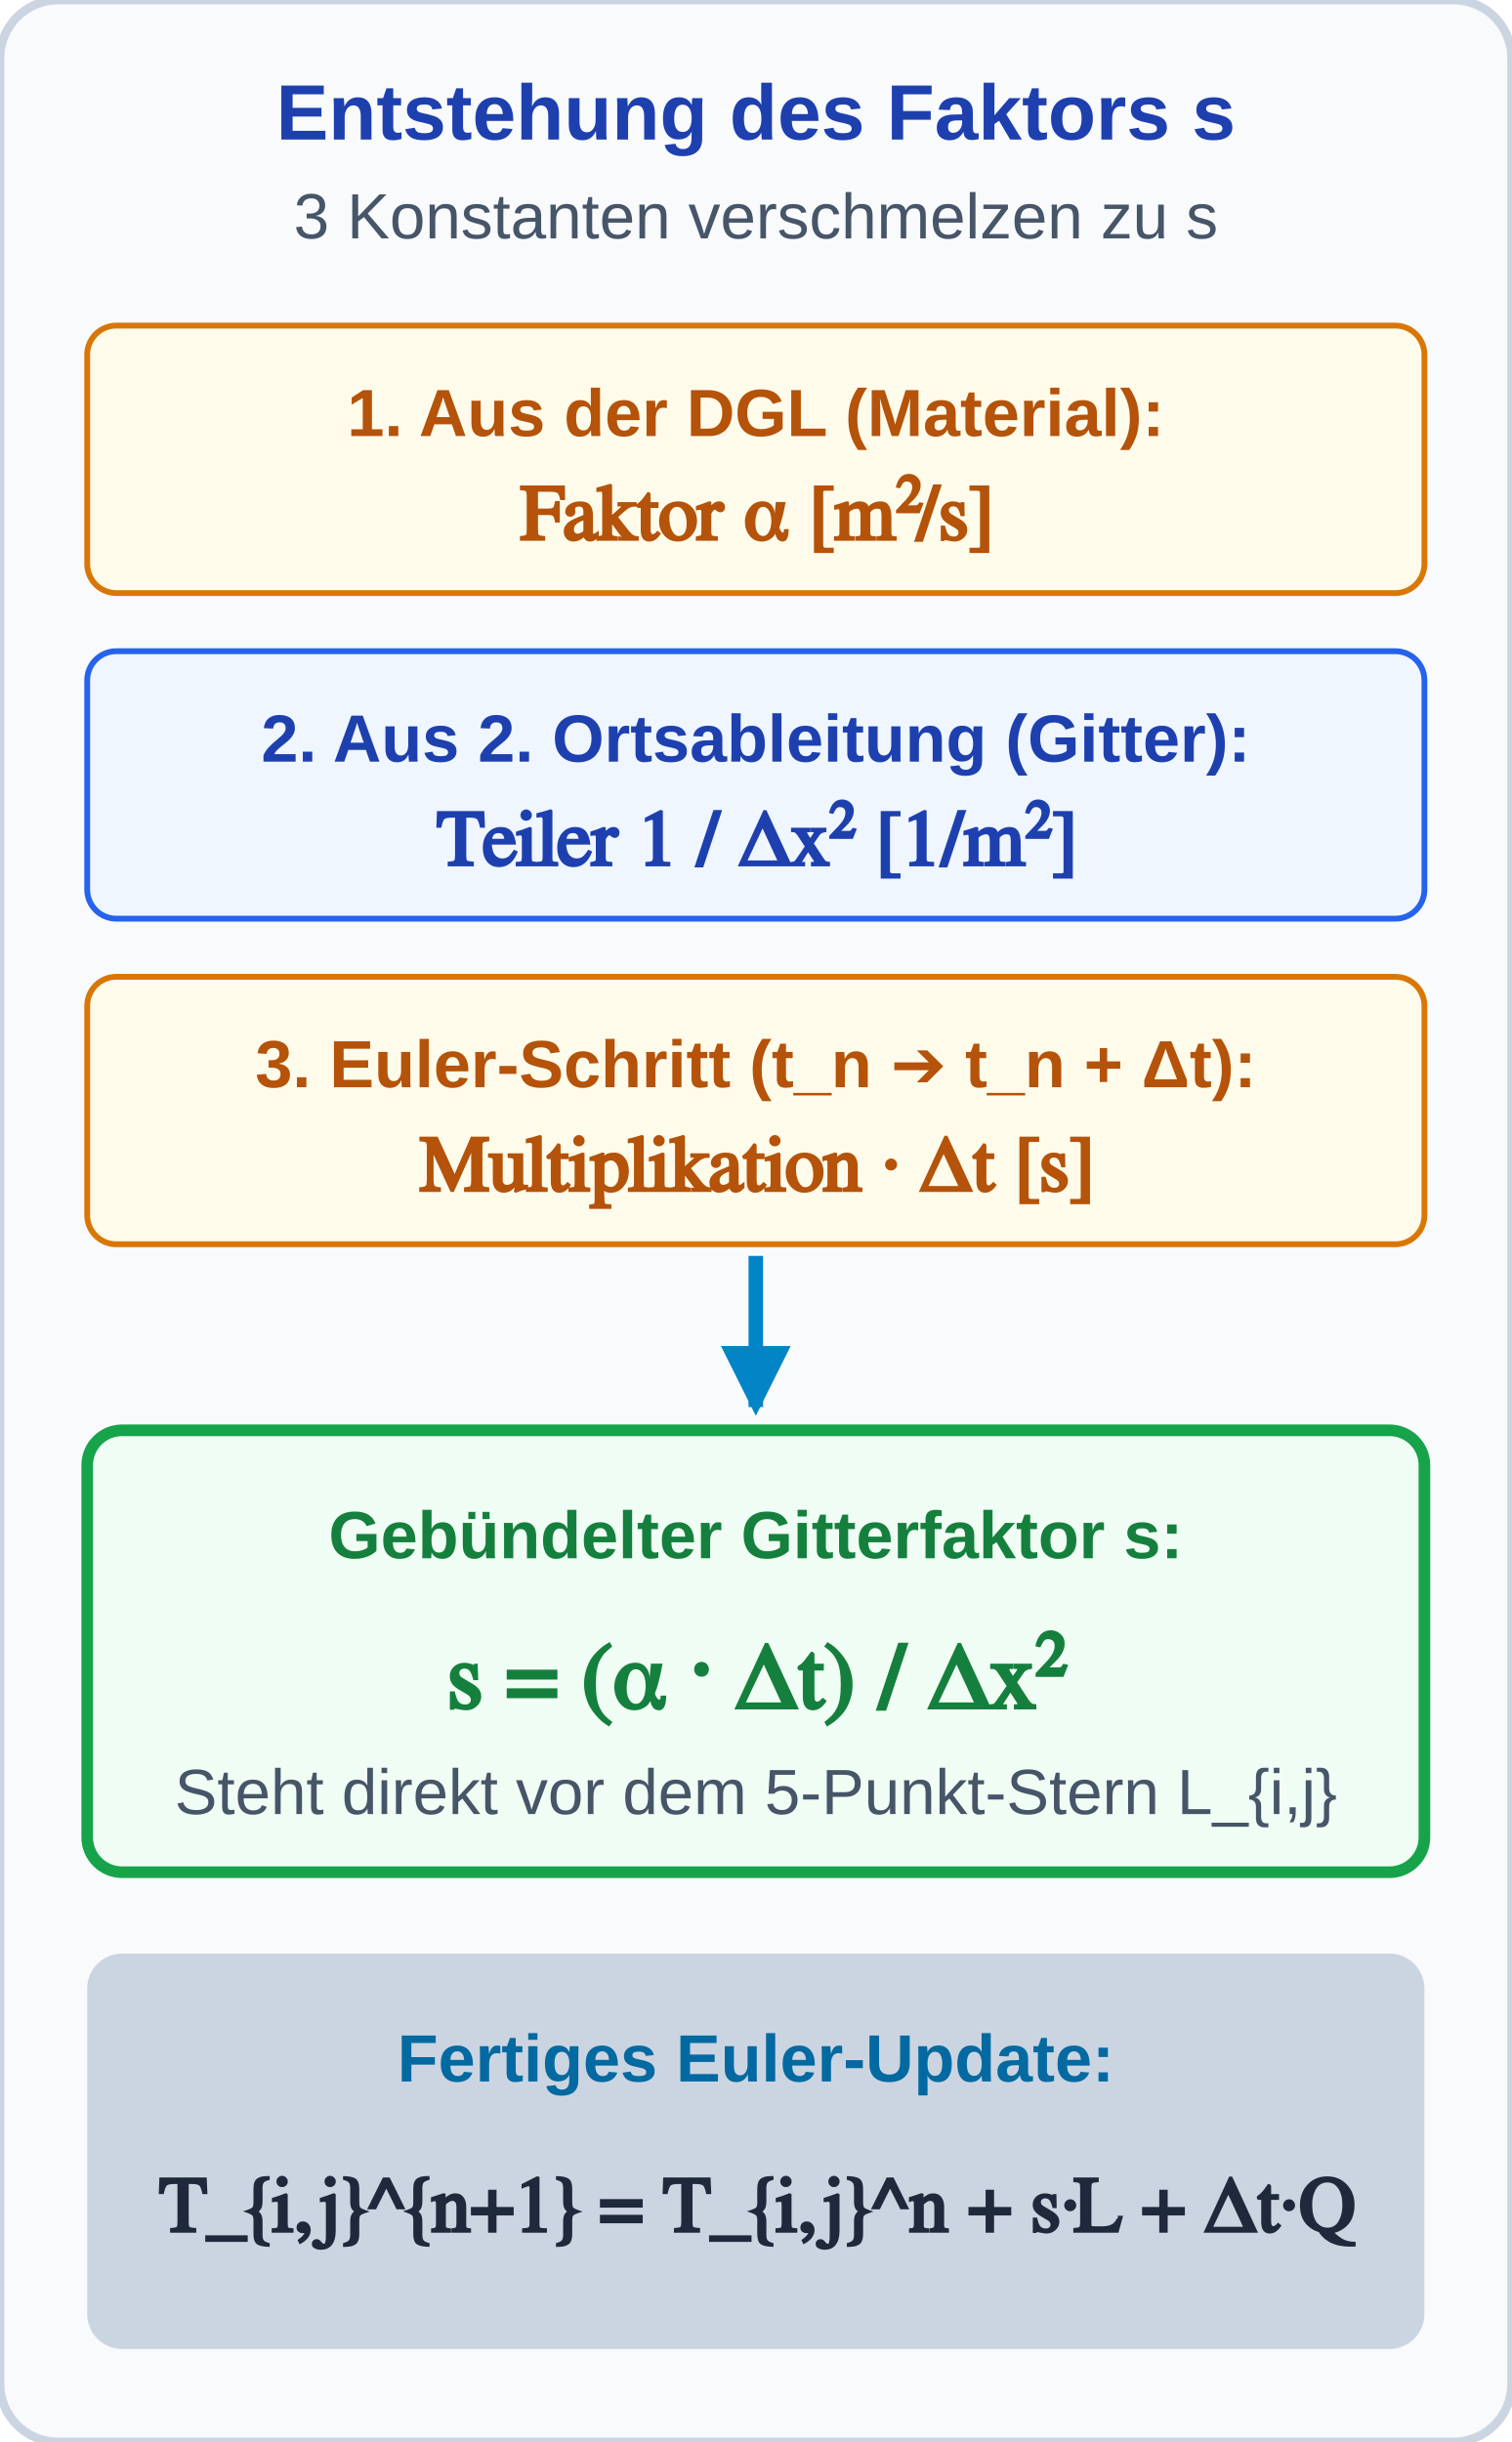
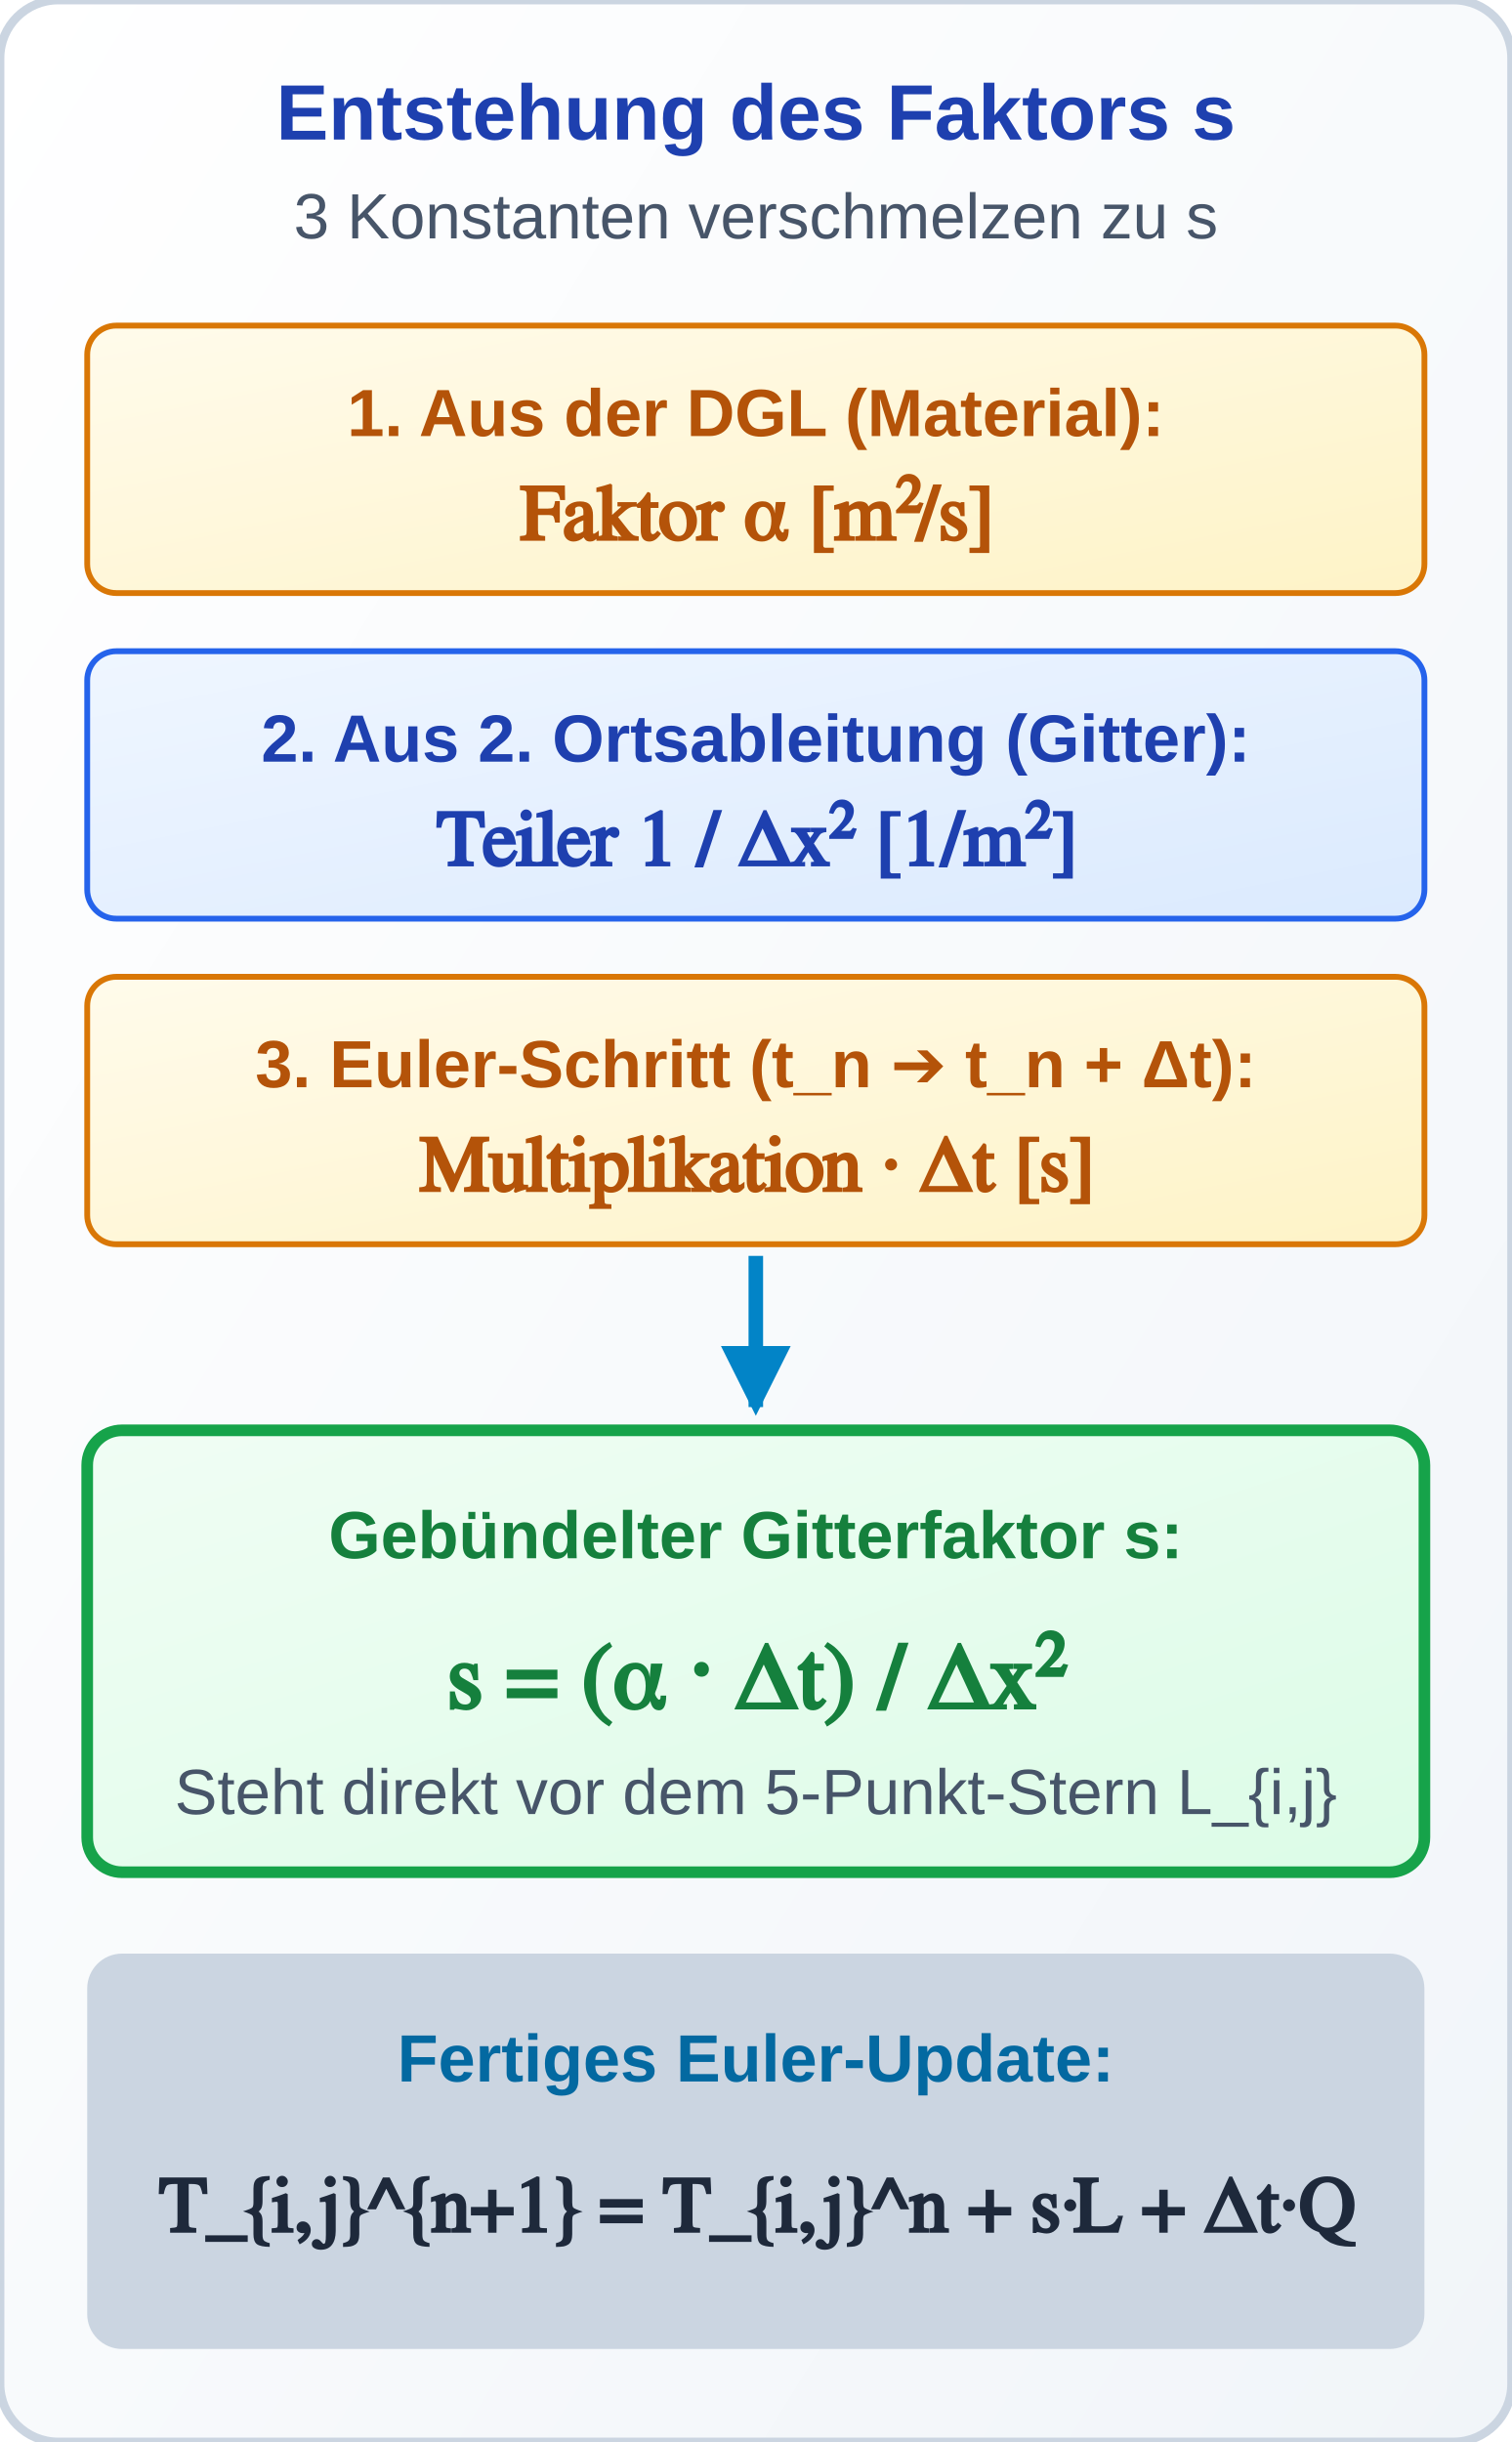
<svg xmlns="http://www.w3.org/2000/svg" viewBox="0 0 260 420" width="260" height="420">
  <defs>
+     <linearGradient id="grad-sem-primary" x1="0%" y1="0%" x2="100%" y2="100%">
+       <stop offset="0%" stop-color="#eff6ff" />
+       <stop offset="100%" stop-color="#dbeafe" />
+     </linearGradient>
+     <linearGradient id="grad-sem-info" x1="0%" y1="0%" x2="100%" y2="100%">
+       <stop offset="0%" stop-color="#f0f9ff" />
+       <stop offset="100%" stop-color="#bae6fd" />
+     </linearGradient>
+     <linearGradient id="grad-sem-success" x1="0%" y1="0%" x2="100%" y2="100%">
+       <stop offset="0%" stop-color="#f0fdf4" />
+       <stop offset="100%" stop-color="#dcfce7" />
+     </linearGradient>
+     <linearGradient id="grad-sem-warning" x1="0%" y1="0%" x2="100%" y2="100%">
+       <stop offset="0%" stop-color="#fffbeb" />
+       <stop offset="100%" stop-color="#fef3c7" />
+     </linearGradient>
+     <linearGradient id="grad-sem-card" x1="0%" y1="0%" x2="100%" y2="100%">
+       <stop offset="0%" stop-color="#ffffff" />
+       <stop offset="100%" stop-color="#f1f5f9" />
+     </linearGradient>
+     <linearGradient id="grad-sem-muted" x1="0%" y1="0%" x2="100%" y2="100%">
+       <stop offset="0%" stop-color="#f8fafc" />
+       <stop offset="100%" stop-color="#e2e8f0" />
+     </linearGradient>
    <style>
      
/* @svg-palette:start */
-       .sem-primary { fill: #eff6ff; stroke: #2563eb; }
-       .sem-primary-bg { fill: #eff6ff; stroke: none; }
+       .sem-primary { fill: url(#grad-sem-primary); stroke: #2563eb; }
+       .sem-primary-bg { fill: url(#grad-sem-primary); stroke: none; }
      .sem-primary-stroke { stroke: #2563eb; }
      .sem-primary-fill { fill: #2563eb; }
      .sem-primary-text { fill: #1e40af; }
-       .sem-info { fill: #e0f2fe; stroke: #0284c7; }
-       .sem-info-bg { fill: #e0f2fe; stroke: none; }
+       .sem-info { fill: url(#grad-sem-info); stroke: #0284c7; }
+       .sem-info-bg { fill: url(#grad-sem-info); stroke: none; }
      .sem-info-stroke { stroke: #0284c7; }
      .sem-info-fill { fill: #0284c7; }
      .sem-info-text { fill: #0369a1; }
-       .sem-success { fill: #f0fdf4; stroke: #16a34a; }
-       .sem-success-bg { fill: #f0fdf4; stroke: none; }
+       .sem-success { fill: url(#grad-sem-success); stroke: #16a34a; }
+       .sem-success-bg { fill: url(#grad-sem-success); stroke: none; }
      .sem-success-stroke { stroke: #16a34a; }
      .sem-success-fill { fill: #16a34a; }
      .sem-success-text { fill: #15803d; }
-       .sem-warning { fill: #fffbeb; stroke: #d97706; }
-       .sem-warning-bg { fill: #fffbeb; stroke: none; }
+       .sem-warning { fill: url(#grad-sem-warning); stroke: #d97706; }
+       .sem-warning-bg { fill: url(#grad-sem-warning); stroke: none; }
      .sem-warning-stroke { stroke: #d97706; }
      .sem-warning-fill { fill: #d97706; }
      .sem-warning-text { fill: #b45309; }
-       .sem-card { fill: #f8fafc; stroke: #cbd5e1; }
-       .sem-card-bg { fill: #f8fafc; stroke: none; }
+       .sem-card { fill: url(#grad-sem-card); stroke: #cbd5e1; }
+       .sem-card-bg { fill: url(#grad-sem-card); stroke: none; }
      .sem-card-stroke { stroke: #cbd5e1; }
      .sem-card-fill { fill: #cbd5e1; }
      .sem-card-text { fill: #1e293b; }
-       .sem-muted { fill: #f1f5f9; stroke: #94a3b8; }
-       .sem-muted-bg { fill: #f1f5f9; stroke: none; }
+       .sem-muted { fill: url(#grad-sem-muted); stroke: #94a3b8; }
+       .sem-muted-bg { fill: url(#grad-sem-muted); stroke: none; }
      .sem-muted-stroke { stroke: #94a3b8; }
      .sem-muted-fill { fill: #94a3b8; }
      .sem-muted-text { fill: #475569; }
      /* @svg-palette:end */
.hdr { font-family: 'Segoe UI', Arial, sans-serif; font-size: 13.5px; font-weight: bold;  text-anchor: middle; }
      .sub { font-family: 'Segoe UI', Arial, sans-serif; font-size: 11px;  text-anchor: middle; }
      .lbl { font-family: 'Segoe UI', Arial, sans-serif; font-size: 11.5px; font-weight: bold; text-anchor: middle; }
      .math { font-family: 'Cambria Math', serif; font-size: 13.5px; font-weight: bold; text-anchor: middle; }
    </style>
    <marker id="ad" viewBox="0 0 10 10" refX="7" refY="5" markerWidth="6" markerHeight="6" orient="auto">
      <path class="sem-info-fill" d="M 0 1 L 8 5 L 0 9 z" />
    </marker>
  </defs>
  <rect class="sem-card" width="260" height="420" rx="10" stroke-width="1.5" />
  <text x="130" y="24" class="hdr sem-primary-text">Entstehung des Faktors s</text>
  <text x="130" y="41" class="sub sem-muted-text">3 Konstanten verschmelzen zu s</text>
  <g transform="translate(15, 56)">
    <rect class="sem-warning" x="0" y="0" width="230" height="46" rx="5" />
    <text x="115" y="19" class="lbl sem-warning-text">1. Aus der DGL (Material):</text>
    <text x="115" y="37" class="math sem-warning-text">Faktor  α  [m²/s]</text>
    <rect class="sem-primary" x="0" y="56" width="230" height="46" rx="5" />
    <text x="115" y="75" class="lbl sem-primary-text">2. Aus 2. Ortsableitung (Gitter):</text>
    <text x="115" y="93" class="math sem-primary-text">Teiler  1 / Δx²  [1/m²]</text>
    <rect class="sem-warning" x="0" y="112" width="230" height="46" rx="5" />
    <text x="115" y="131" class="lbl sem-warning-text">3. Euler-Schritt (t_n ➔ t_n + Δt):</text>
    <text x="115" y="149" class="math sem-warning-text">Multiplikation  · Δt  [s]</text>
  </g>
  <line class="sem-info-stroke" x1="130" y1="216" x2="130" y2="242" stroke-width="2.5" marker-end="url(#ad)" />
  <g transform="translate(15, 246)">
    <rect class="sem-success" width="230" height="76" rx="6" stroke-width="2" />
    <text x="115" y="22" class="lbl sem-success-text">Gebündelter Gitterfaktor s:</text>
    <text x="115" y="48" class="math sem-success-text" style="font-size: 16px;">s = (α · Δt) / Δx²</text>
    <text x="115" y="66" class="sub sem-muted-text sem-success-text">Steht direkt vor dem 5-Punkt-Stern L_{i,j}</text>
  </g>
  <g transform="translate(15, 336)">
    <rect class="sem-card-fill" width="230" height="68" rx="6" />
    <text x="115" y="22" class="lbl sem-info-text">Fertiges Euler-Update:</text>
    <text x="115" y="48" class="math sem-card-text" style="font-size: 13.5px;">T_{i,j}^{n+1} = T_{i,j}^n + s·L + Δt·Q</text>
  </g>
</svg>
